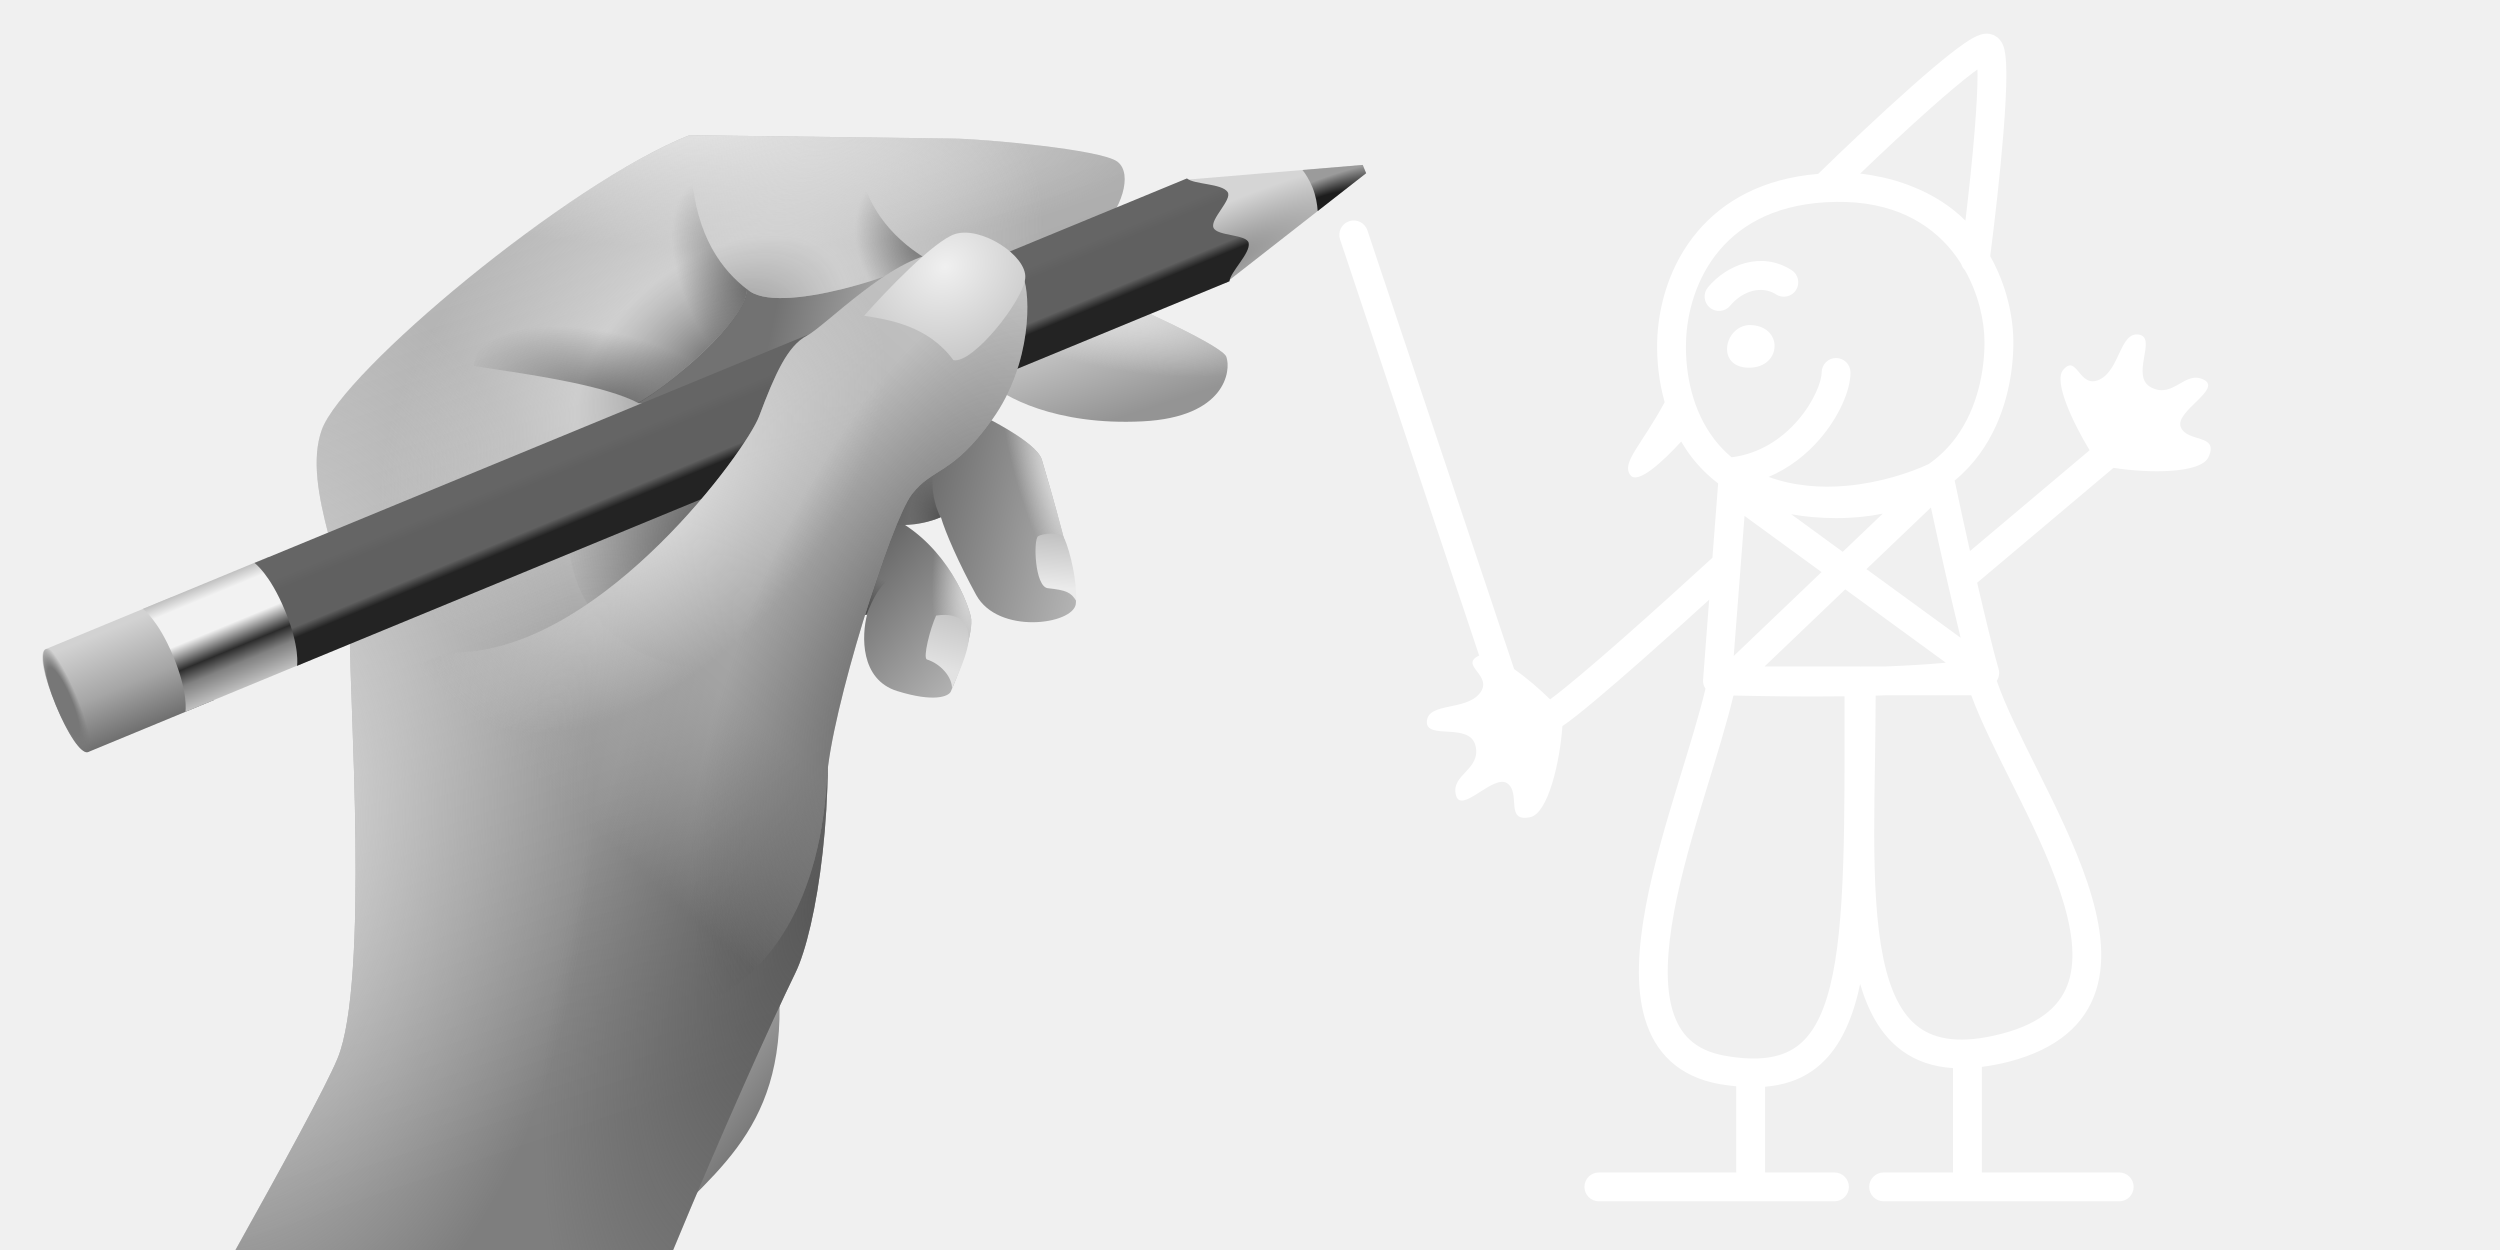
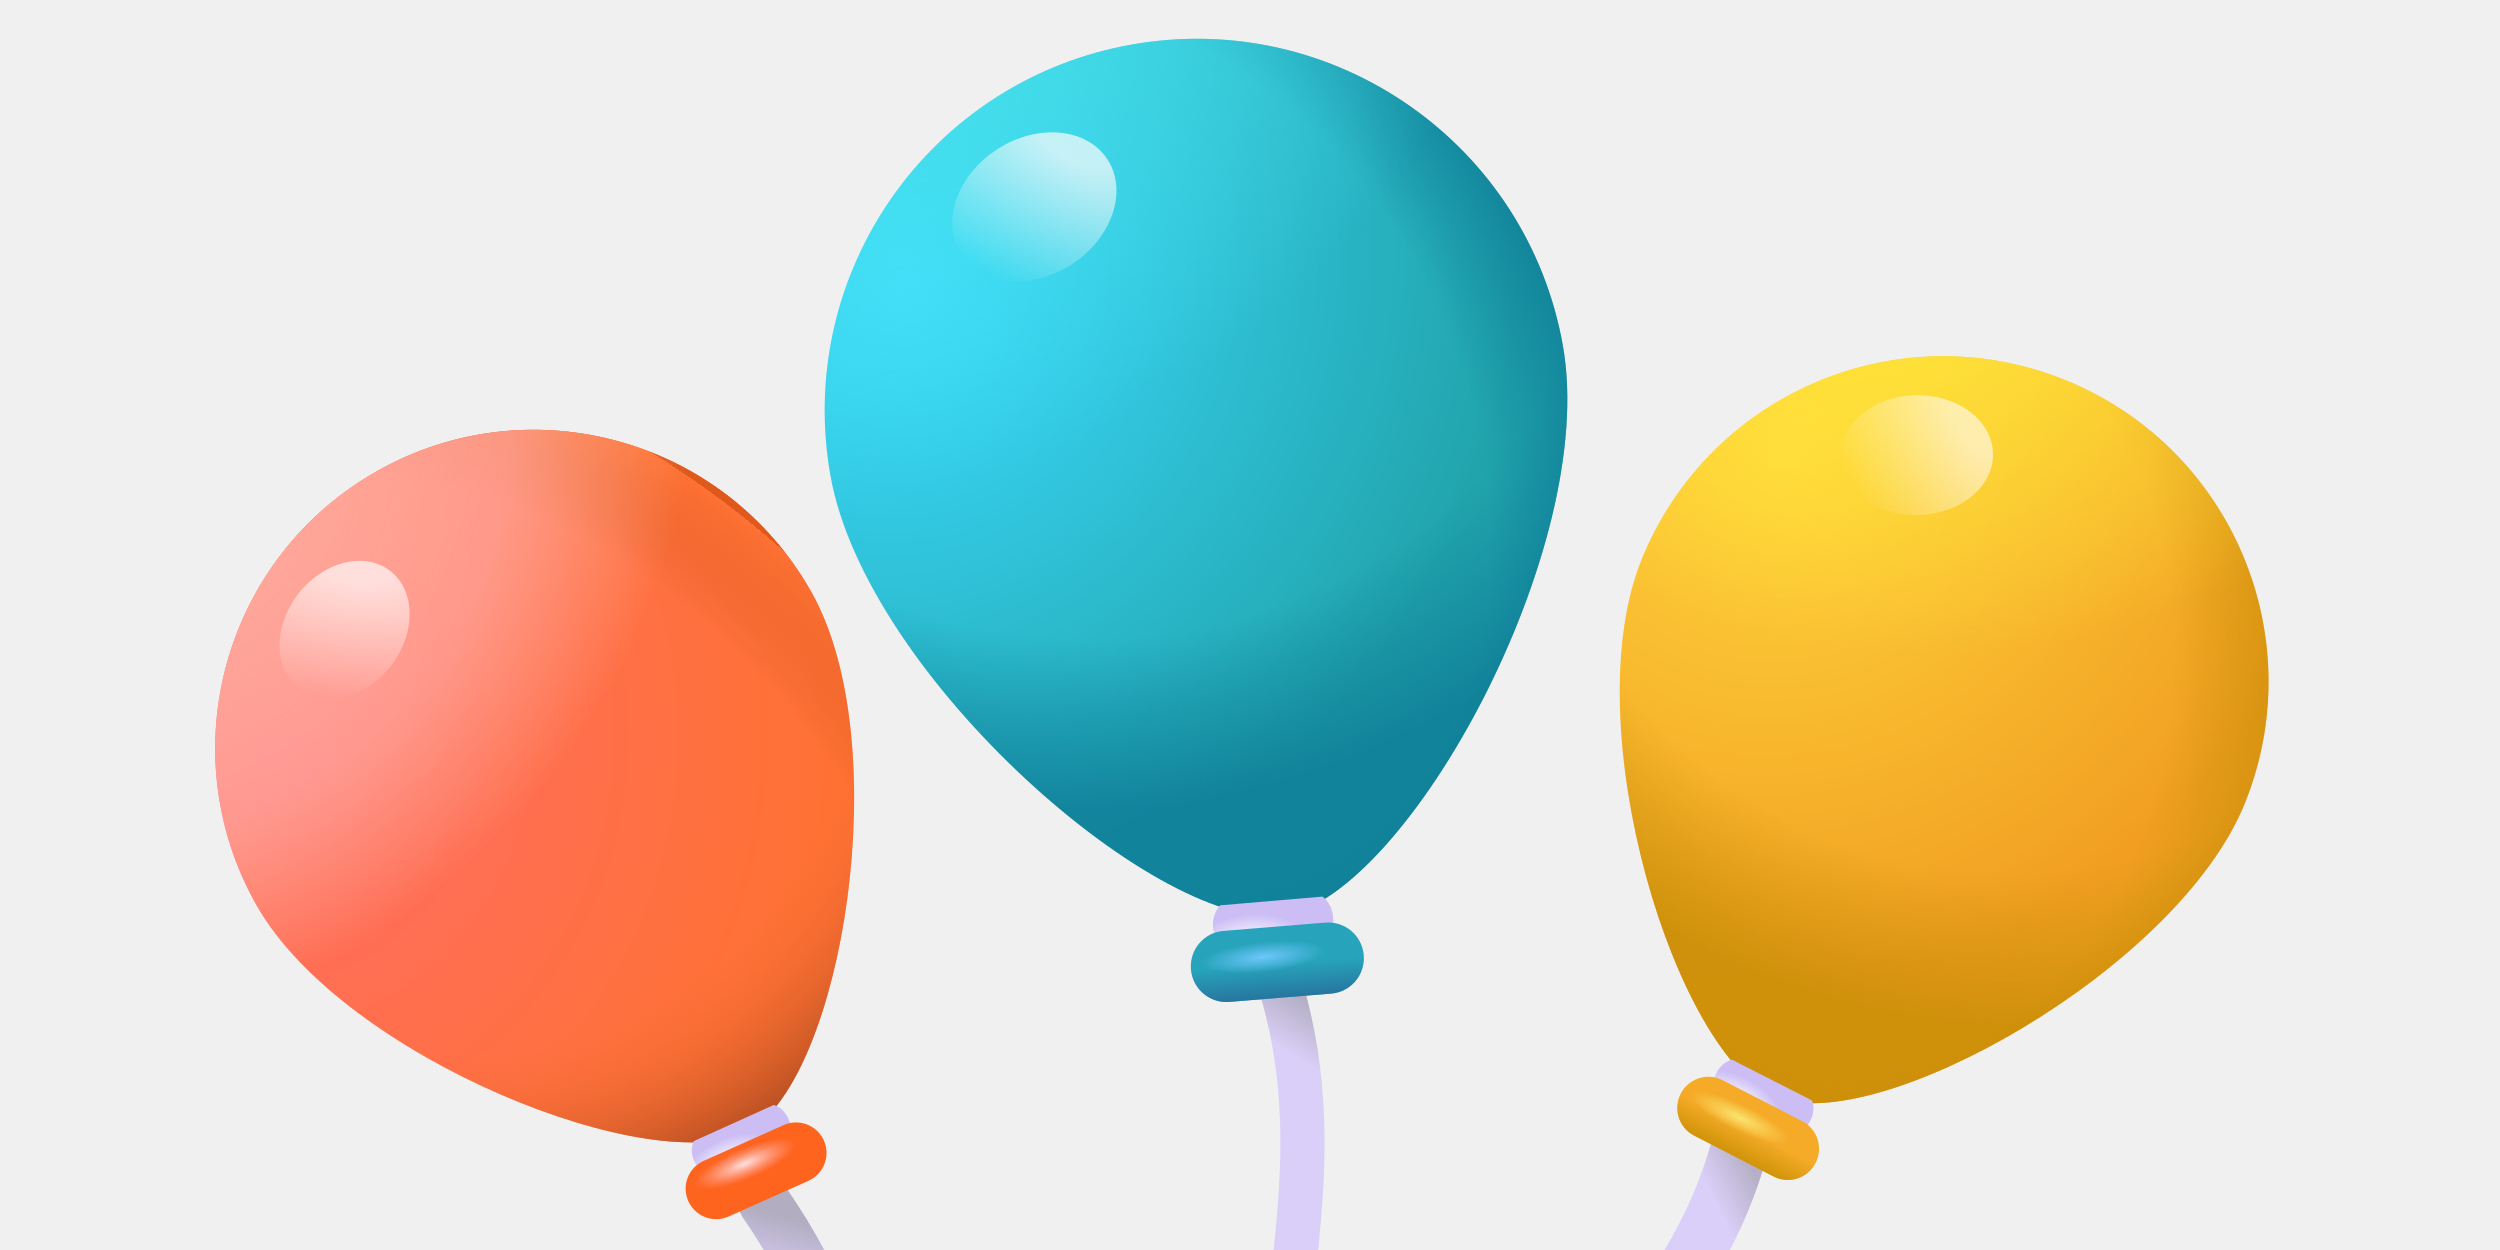
<svg xmlns="http://www.w3.org/2000/svg" viewBox="0 0 240 120" fill="none">
-   <path d="M91.75 29.767C91.75 29.767 58.325 42.799 56.255 42.899L67.272 27.341C71.401 25.46 89.378 20.947 89.378 20.947L91.75 29.767Z" fill="url(#paint0_linear_9808_1151)" />
-   <path d="M61.541 120C67.772 112.849 75.448 109.169 74.802 95.353C74.285 84.301 65.746 107.18 61.541 120Z" fill="url(#paint1_linear_9808_1151)" />
-   <path d="M30.884 41.282C32.875 35.668 54.514 17.58 66.183 12.981L91.546 13.302C94.398 13.338 105.708 14.339 107.267 15.517C108.826 16.695 107.601 20.238 105.518 22.198C102.915 24.648 94.106 26.274 89.071 24.638C87.643 26.027 74.484 30.495 71.703 27.729C71.661 30.79 64.365 36.905 61.191 38.685C84.437 42.29 80.437 85.032 76.351 93.406C74.008 98.207 69.138 109.081 64.625 119.998H22.605C27.064 112.006 31.255 104.371 32.397 101.63C35.477 94.234 33.519 66.594 33.593 61.143C33.668 55.692 28.893 46.897 30.884 41.282Z" fill="url(#paint2_linear_9808_1151)" />
-   <path d="M30.884 41.282C32.875 35.668 54.514 17.58 66.183 12.981L91.546 13.302C94.398 13.338 105.708 14.339 107.267 15.517C108.826 16.695 107.601 20.238 105.518 22.198C102.915 24.648 94.106 26.274 89.071 24.638C87.643 26.027 74.484 30.495 71.703 27.729C71.661 30.79 64.365 36.905 61.191 38.685C84.437 42.29 80.437 85.032 76.351 93.406C74.008 98.207 69.138 109.081 64.625 119.998H22.605C27.064 112.006 31.255 104.371 32.397 101.63C35.477 94.234 33.519 66.594 33.593 61.143C33.668 55.692 28.893 46.897 30.884 41.282Z" fill="url(#paint3_radial_9808_1151)" />
-   <path d="M30.884 41.282C32.875 35.668 54.514 17.58 66.183 12.981L91.546 13.302C94.398 13.338 105.708 14.339 107.267 15.517C108.826 16.695 107.601 20.238 105.518 22.198C102.915 24.648 94.106 26.274 89.071 24.638C87.643 26.027 74.484 30.495 71.703 27.729C71.661 30.79 64.365 36.905 61.191 38.685C84.437 42.29 80.437 85.032 76.351 93.406C74.008 98.207 69.138 109.081 64.625 119.998H22.605C27.064 112.006 31.255 104.371 32.397 101.63C35.477 94.234 33.519 66.594 33.593 61.143C33.668 55.692 28.893 46.897 30.884 41.282Z" fill="url(#paint4_radial_9808_1151)" />
-   <path d="M30.884 41.282C32.875 35.668 54.514 17.58 66.183 12.981L91.546 13.302C94.398 13.338 105.708 14.339 107.267 15.517C108.826 16.695 107.601 20.238 105.518 22.198C102.915 24.648 94.106 26.274 89.071 24.638C87.643 26.027 74.484 30.495 71.703 27.729C71.661 30.79 64.365 36.905 61.191 38.685C84.437 42.29 80.437 85.032 76.351 93.406C74.008 98.207 69.138 109.081 64.625 119.998H22.605C27.064 112.006 31.255 104.371 32.397 101.63C35.477 94.234 33.519 66.594 33.593 61.143C33.668 55.692 28.893 46.897 30.884 41.282Z" fill="url(#paint5_radial_9808_1151)" />
-   <path d="M30.884 41.282C32.875 35.668 54.514 17.58 66.183 12.981L91.546 13.302C94.398 13.338 105.708 14.339 107.267 15.517C108.826 16.695 107.601 20.238 105.518 22.198C102.915 24.648 94.106 26.274 89.071 24.638C87.643 26.027 74.484 30.495 71.703 27.729C71.661 30.79 64.365 36.905 61.191 38.685C84.437 42.29 80.437 85.032 76.351 93.406C74.008 98.207 69.138 109.081 64.625 119.998H22.605C27.064 112.006 31.255 104.371 32.397 101.63C35.477 94.234 33.519 66.594 33.593 61.143C33.668 55.692 28.893 46.897 30.884 41.282Z" fill="url(#paint6_radial_9808_1151)" />
-   <path d="M109.685 40.45C101.322 40.871 96.284 38.063 94.811 36.606L104.713 27.616C108.891 29.384 117.342 33.188 117.726 34.254C118.206 35.587 117.65 40.049 109.685 40.45Z" fill="url(#paint7_linear_9808_1151)" />
-   <path d="M109.685 40.45C101.322 40.871 96.284 38.063 94.811 36.606L104.713 27.616C108.891 29.384 117.342 33.188 117.726 34.254C118.206 35.587 117.65 40.049 109.685 40.45Z" fill="url(#paint8_radial_9808_1151)" />
-   <path fill-rule="evenodd" clip-rule="evenodd" d="M66.168 35.067C64.375 36.628 62.529 37.977 61.281 38.69C58.192 37.06 51.582 36.062 47.691 35.475C46.786 35.338 46.028 35.224 45.496 35.129C45.537 32.006 52.864 25.905 59.94 27.523C65.179 28.722 66.926 32.275 66.168 35.067Z" fill="url(#paint9_radial_9808_1151)" />
-   <path d="M83.24 59.006C80.981 59.242 78.778 57.842 77.958 57.113C78.279 53.69 80.076 47.323 84.695 49.241C90.467 51.639 92.714 57.306 93.188 59.137C93.567 60.601 92.066 64.594 91.268 66.408C91.041 66.847 89.696 67.449 86.128 66.341C82.561 65.232 82.716 60.989 83.24 59.006Z" fill="url(#paint10_linear_9808_1151)" />
-   <path d="M83.24 59.006C80.981 59.242 78.778 57.842 77.958 57.113C78.279 53.69 80.076 47.323 84.695 49.241C90.467 51.639 92.714 57.306 93.188 59.137C93.567 60.601 92.066 64.594 91.268 66.408C91.041 66.847 89.696 67.449 86.128 66.341C82.561 65.232 82.716 60.989 83.24 59.006Z" fill="url(#paint11_radial_9808_1151)" />
-   <path fill-rule="evenodd" clip-rule="evenodd" d="M79.003 57.873C79.022 57.793 79.045 57.711 79.07 57.627C80.197 53.911 84.921 54.097 85.648 55.558C84.608 55.847 83.724 57.586 83.195 59.013C81.615 59.163 80.066 58.52 79.003 57.873Z" fill="url(#paint12_radial_9808_1151)" />
-   <path d="M100.017 44.136C99.509 42.405 94.325 39.805 91.797 38.721C88.109 41.713 81.293 48.069 83.529 49.558C85.765 51.046 88.992 50.238 90.327 49.647C90.75 51.09 92.027 54.039 93.711 57.112C95.817 60.954 103.002 59.971 103.277 57.984C103.552 55.998 100.652 46.3 100.017 44.136Z" fill="url(#paint13_linear_9808_1151)" />
-   <path d="M100.017 44.136C99.509 42.405 94.325 39.805 91.797 38.721C88.109 41.713 81.293 48.069 83.529 49.558C85.765 51.046 88.992 50.238 90.327 49.647C90.75 51.09 92.027 54.039 93.711 57.112C95.817 60.954 103.002 59.971 103.277 57.984C103.552 55.998 100.652 46.3 100.017 44.136Z" fill="url(#paint14_radial_9808_1151)" />
-   <path fill-rule="evenodd" clip-rule="evenodd" d="M88.892 24.829C87.703 25.685 83.339 27.329 79.242 28.155C78.43 27.57 77.852 26.813 77.622 25.851C76.239 20.062 80.048 15.85 82.563 15.883C82.997 19.439 85.357 22.697 88.892 24.829Z" fill="url(#paint15_radial_9808_1151)" />
-   <path fill-rule="evenodd" clip-rule="evenodd" d="M71.914 27.938C71.915 27.936 71.915 27.933 71.915 27.931C71.875 27.901 71.835 27.871 71.795 27.841C71.834 27.874 71.873 27.907 71.914 27.938ZM71.712 27.776C71.682 29.248 69.997 31.415 67.901 33.47C65.369 32.882 62.389 29.071 61.032 26.461C58.686 21.953 66.175 13.594 66.385 16.582C66.819 22.781 69.382 25.974 71.712 27.776Z" fill="url(#paint16_radial_9808_1151)" />
-   <path d="M65.682 63.993C54.224 61.853 53.474 51.185 55.118 46.1L62.74 40.478L78.075 44.466C74.762 54.688 73.484 65.451 65.682 63.993Z" fill="url(#paint17_radial_9808_1151)" />
-   <path fill-rule="evenodd" clip-rule="evenodd" d="M90.293 49.663C89.278 47.626 89.432 45.475 89.775 44.376C87.702 44.376 83.507 46.877 83.87 49.764C86.062 50.957 89.007 50.223 90.293 49.663Z" fill="url(#paint18_radial_9808_1151)" />
-   <path d="M4.364 62.324C3.861 62.531 3.89 64.143 5.359 67.695C6.828 71.248 7.984 72.393 8.447 72.202C8.91 72.01 20.544 67.201 20.544 67.201C20.771 63.851 18.987 59.535 16.461 57.323C16.461 57.323 4.866 62.116 4.364 62.324Z" fill="url(#paint19_linear_9808_1151)" />
-   <path d="M13.715 58.456C13.715 58.456 15.176 59.476 16.644 63.028C18.113 66.581 17.799 68.334 17.799 68.334L29.896 63.333C30.122 59.983 28.338 55.667 25.812 53.455L13.715 58.456Z" fill="url(#paint20_linear_9808_1151)" />
-   <path d="M113.597 17.274L117.68 27.152L131.147 16.628L130.819 15.835L113.597 17.274Z" fill="url(#paint21_radial_9808_1151)" />
-   <path fill-rule="evenodd" clip-rule="evenodd" d="M126.498 20.261L131.147 16.628L130.819 15.834L125.036 16.318C125.326 16.677 125.68 17.226 125.993 17.983C126.322 18.781 126.457 19.616 126.498 20.261Z" fill="url(#paint22_radial_9808_1151)" />
-   <path d="M24.431 54.044C24.431 54.044 25.891 55.063 27.36 58.615C28.828 62.168 28.514 63.921 28.514 63.921L118.03 27.006C118.09 26.113 120.074 24.296 119.873 23.324C119.696 22.473 116.836 22.686 116.494 21.859C116.151 21.031 118.328 19.162 117.852 18.436C117.308 17.605 114.621 17.719 113.947 17.129L24.431 54.044Z" fill="url(#paint23_linear_9808_1151)" />
-   <path d="M7.536 66.794C6.409 64.066 5.006 62.057 4.404 62.306C3.802 62.555 4.228 64.968 5.355 67.695C6.482 70.423 7.885 72.432 8.487 72.183C9.089 71.934 8.664 69.521 7.536 66.794Z" fill="url(#paint24_radial_9808_1151)" />
-   <path d="M72.876 39.966C71.639 43.266 58.148 61.76 44.549 62.598C30.951 63.436 38.285 85.236 46.566 92.856C56.789 102.263 77.889 100.548 79.373 74.831C79.745 68.375 85.512 50.081 87.537 47.455C89.561 44.828 91.374 45.681 95.259 40.26C99.144 34.838 98.9 28.202 98.256 26.701C97.613 25.2 94.812 23.837 90.163 24.273C85.514 24.709 79.292 31.261 77.455 32.232C75.618 33.203 74.423 35.84 72.876 39.966Z" fill="url(#paint25_linear_9808_1151)" />
-   <path d="M72.876 39.966C71.639 43.266 58.148 61.76 44.549 62.598C30.951 63.436 38.285 85.236 46.566 92.856C56.789 102.263 77.889 100.548 79.373 74.831C79.745 68.375 85.512 50.081 87.537 47.455C89.561 44.828 91.374 45.681 95.259 40.26C99.144 34.838 98.9 28.202 98.256 26.701C97.613 25.2 94.812 23.837 90.163 24.273C85.514 24.709 79.292 31.261 77.455 32.232C75.618 33.203 74.423 35.84 72.876 39.966Z" fill="url(#paint26_radial_9808_1151)" />
-   <path d="M72.876 39.966C71.639 43.266 58.148 61.76 44.549 62.598C30.951 63.436 38.285 85.236 46.566 92.856C56.789 102.263 77.889 100.548 79.373 74.831C79.745 68.375 85.512 50.081 87.537 47.455C89.561 44.828 91.374 45.681 95.259 40.26C99.144 34.838 98.9 28.202 98.256 26.701C97.613 25.2 94.812 23.837 90.163 24.273C85.514 24.709 79.292 31.261 77.455 32.232C75.618 33.203 74.423 35.84 72.876 39.966Z" fill="url(#paint27_radial_9808_1151)" />
-   <path d="M91.521 34.572C89.078 31.223 85.216 30.675 82.954 30.314C85.03 27.964 89.682 23.106 91.68 22.469C94.178 21.672 98.618 24.55 98.424 26.703C98.23 28.856 93.382 34.97 91.521 34.572Z" fill="url(#paint28_radial_9808_1151)" />
-   <path d="M92.992 61.353C93.007 60.159 92.446 58.713 89.871 59.094C89.302 60.302 88.571 63.18 88.987 63.311C90.308 63.727 91.41 64.994 91.395 66.099C91.966 64.78 92.976 62.546 92.992 61.353Z" fill="url(#paint29_linear_9808_1151)" />
-   <path d="M102.077 51.506C101.793 51.108 100.143 51.178 99.662 51.475C99.182 51.771 99.329 56.328 100.594 56.468C102.366 56.663 102.806 56.848 103.322 57.694C103.359 54.876 102.361 51.905 102.077 51.506Z" fill="url(#paint30_linear_9808_1151)" />
-   <path d="M167.912 31.202C171.251 31.203 171.099 35.298 167.912 35.299C164.724 35.299 165.483 31.354 167.912 31.202Z" fill="white" />
-   <path d="M163.964 27.578C165.762 25.422 169.092 24.068 172 25.937C172.643 26.351 172.827 27.206 172.415 27.849C172.001 28.491 171.147 28.677 170.504 28.263C169.163 27.402 167.329 27.869 166.091 29.354C165.602 29.941 164.727 30.019 164.14 29.53C163.554 29.04 163.475 28.165 163.964 27.578Z" fill="white" />
-   <path fill-rule="evenodd" clip-rule="evenodd" d="M190.989 3.248L191.395 3.365L191.778 3.609C192.096 3.879 192.243 4.214 192.301 4.361C192.405 4.626 192.461 4.917 192.499 5.173C192.577 5.695 192.609 6.36 192.612 7.088C192.616 8.562 192.508 10.517 192.341 12.628C192.025 16.628 191.484 21.305 191.061 24.594C192.625 27.374 193.283 30.402 193.283 32.87C193.283 35.931 192.564 40.126 190.038 43.592C189.367 44.514 188.573 45.369 187.649 46.134C188.031 47.992 188.559 50.414 189.119 52.9L200.603 43.223C199.013 40.617 197.14 36.642 198.043 35.538C199.409 33.868 199.562 37.359 201.536 36.448C203.509 35.537 203.51 31.818 205.331 32.121C207.152 32.425 204.42 36.147 206.543 37.21C208.669 38.272 209.734 35.538 211.555 36.448C213.377 37.359 208.749 39.487 209.356 41.005C209.964 42.521 213.073 41.613 212.011 43.89C211.269 45.476 206.252 45.447 202.897 44.913L189.808 55.942C190.633 59.504 191.429 62.77 191.859 64.204C191.974 64.588 191.916 65.005 191.701 65.344L191.688 65.357C192.518 67.775 194.012 70.739 195.659 74.034C197.372 77.462 199.217 81.204 200.409 84.779C201.589 88.319 202.22 91.953 201.225 95.078C200.184 98.343 197.493 100.717 192.851 101.924C191.947 102.159 191.082 102.313 190.259 102.42V112.557H203.447C204.211 112.557 204.83 113.176 204.831 113.941C204.83 114.705 204.212 115.324 203.447 115.324H180.825C180.062 115.323 179.442 114.704 179.442 113.941C179.442 113.177 180.062 112.558 180.825 112.557H187.487V102.537C185.59 102.417 183.957 101.867 182.583 100.861C180.584 99.395 179.355 97.127 178.572 94.46C178.503 94.778 178.44 95.091 178.364 95.393C177.54 98.671 176.204 101.277 173.929 102.835C172.644 103.715 171.148 104.184 169.449 104.327V112.557H176.111C176.874 112.558 177.494 113.177 177.495 113.941C177.494 114.704 176.874 115.323 176.111 115.324H153.489C152.725 115.324 152.106 114.705 152.106 113.941C152.106 113.177 152.725 112.557 153.489 112.557H166.677V104.286C166.162 104.234 165.631 104.171 165.086 104.074C163.164 103.731 161.591 102.994 160.376 101.884C159.164 100.776 158.381 99.365 157.915 97.8C157 94.724 157.271 90.898 157.992 87.023C158.72 83.115 159.951 78.951 161.124 75.124C162.163 71.736 163.127 68.639 163.725 66.119C163.557 65.865 163.472 65.562 163.495 65.254L164.081 57.569C162.137 59.336 159.818 61.434 157.6 63.388C154.434 66.177 151.377 68.782 150.005 69.698L149.992 69.702C149.759 73.094 148.629 78.09 146.895 78.451C144.437 78.961 146.038 76.141 144.7 75.201C143.362 74.262 140.23 78.28 139.76 76.301C139.292 74.319 142.195 73.908 141.649 71.595C141.1 69.286 136.857 71.089 136.979 69.247C137.103 67.405 140.724 68.259 142.063 66.547C143.401 64.836 140.039 63.888 141.978 62.942L142 62.932L128.646 22.985C128.404 22.261 128.796 21.479 129.52 21.236C130.245 20.995 131.026 21.386 131.269 22.111L145.354 64.226C146.546 65.065 147.81 66.154 148.811 67.138C150.151 66.162 152.826 63.903 155.77 61.31C158.886 58.565 162.216 55.541 164.392 53.544L164.942 46.409C163.947 45.648 163.09 44.787 162.368 43.844C162.008 43.374 161.687 42.886 161.395 42.389C159.692 44.254 157.239 46.537 156.527 45.625C155.598 44.43 157.572 42.768 159.808 38.612C159.244 36.616 159.045 34.614 159.087 32.838C159.169 29.405 160.267 25.396 162.981 22.201C165.473 19.269 169.24 17.131 174.542 16.693C176.906 14.385 180.432 11.036 183.53 8.292C185.109 6.892 186.601 5.629 187.78 4.74C188.364 4.3 188.914 3.92 189.376 3.663C189.602 3.537 189.861 3.411 190.124 3.329C190.268 3.285 190.599 3.189 190.989 3.248ZM166.402 66.804C165.769 69.454 164.778 72.648 163.77 75.936C162.595 79.769 161.41 83.797 160.714 87.533C160.013 91.303 159.849 94.589 160.57 97.011C160.923 98.194 161.476 99.133 162.247 99.838C163.015 100.539 164.081 101.081 165.573 101.347C168.804 101.923 170.913 101.544 172.365 100.55C173.833 99.544 174.926 97.708 175.678 94.717C176.429 91.732 176.786 87.798 176.949 82.863C177.1 78.303 177.079 72.97 177.075 66.845C173.004 66.898 169.185 66.829 166.447 66.773C166.433 66.784 166.418 66.794 166.402 66.804ZM181.073 66.746C180.737 66.758 180.4 66.772 180.064 66.782C180.052 68.852 180.034 70.906 180.001 72.907C179.96 75.368 179.92 77.755 179.924 80.033C179.932 84.608 180.118 88.663 180.785 91.918C181.457 95.197 182.569 97.415 184.219 98.625C185.819 99.798 188.255 100.256 192.152 99.243C196.148 98.203 197.912 96.356 198.588 94.235C199.308 91.973 198.917 89.045 197.786 85.653C196.666 82.296 194.911 78.727 193.184 75.273C191.681 72.266 190.174 69.293 189.24 66.746H181.073ZM169.4 63.978H178.468C178.506 63.978 178.543 63.984 178.581 63.987C178.62 63.984 178.658 63.978 178.698 63.978H181.033C182.997 63.906 184.95 63.788 186.802 63.622L177.143 56.577L169.4 63.978ZM166.438 62.973L174.867 54.919L167.475 49.528L166.438 62.973ZM179.176 54.635L188.222 61.229C187.333 57.604 186.184 52.545 185.369 48.721L179.176 54.635ZM180.74 49.312C179.382 49.585 177.892 49.74 176.26 49.74C174.702 49.74 173.271 49.603 171.955 49.366L176.9 52.976L180.74 49.312ZM176.278 19.38C170.795 19.451 167.28 21.424 165.095 23.995C162.876 26.607 161.925 29.962 161.855 32.906C161.784 35.894 162.468 39.419 164.568 42.163C165.038 42.778 165.591 43.361 166.231 43.899C168.925 43.568 171.07 42.108 172.577 40.37C173.354 39.473 173.942 38.524 174.331 37.674C174.73 36.8 174.88 36.123 174.88 35.754C174.881 34.99 175.5 34.37 176.264 34.37C177.027 34.372 177.647 34.991 177.648 35.754C177.648 36.675 177.336 37.764 176.85 38.828C176.352 39.917 175.621 41.087 174.673 42.181C173.442 43.602 171.801 44.927 169.792 45.783C172.198 46.667 174.797 46.86 177.283 46.635C180.487 46.344 183.374 45.383 185.152 44.552C186.236 43.794 187.106 42.91 187.798 41.961C189.864 39.126 190.511 35.577 190.511 32.87C190.511 30.819 189.945 28.267 188.632 25.937C188.497 25.8 188.385 25.636 188.316 25.446C188.299 25.399 188.274 25.353 188.253 25.302C187.989 24.887 187.705 24.476 187.388 24.085C185.21 21.401 181.705 19.309 176.278 19.38ZM189.448 6.949C188.357 7.771 186.929 8.979 185.364 10.365C183.128 12.346 180.664 14.664 178.581 16.657C179.256 16.741 179.9 16.854 180.514 16.986C181.492 17.183 182.405 17.454 183.259 17.784C185.632 18.673 187.415 19.91 188.681 21.182C189.008 18.409 189.355 15.235 189.578 12.411C189.744 10.322 189.849 8.455 189.844 7.097C189.844 6.946 189.834 6.802 189.831 6.669C189.711 6.755 189.582 6.847 189.448 6.949Z" fill="white" />
+   <path d="M157.561 53.791C151.131 69.796 160.898 101.468 170.512 105.33C180.127 109.193 209.091 93.081 215.521 77.076C221.951 61.071 214.189 42.883 198.184 36.453C182.178 30.023 163.991 37.786 157.561 53.791Z" fill="url(#paint0_radial_9808_1415)" />
+   <path d="M157.561 53.791C151.131 69.796 160.898 101.468 170.512 105.33C180.127 109.193 209.091 93.081 215.521 77.076C221.951 61.071 214.189 42.883 198.184 36.453C182.178 30.023 163.991 37.786 157.561 53.791Z" fill="url(#paint1_radial_9808_1415)" />
+   <path d="M157.561 53.791C151.131 69.796 160.898 101.468 170.512 105.33C180.127 109.193 209.091 93.081 215.521 77.076C221.951 61.071 214.189 42.883 198.184 36.453C182.178 30.023 163.991 37.786 157.561 53.791Z" fill="url(#paint2_radial_9808_1415)" />
+   <path d="M157.561 53.791C151.131 69.796 160.898 101.468 170.512 105.33C180.127 109.193 209.091 93.081 215.521 77.076C221.951 61.071 214.189 42.883 198.184 36.453C182.178 30.023 163.991 37.786 157.561 53.791Z" fill="url(#paint3_radial_9808_1415)" />
+   <path d="M164.44 104.529L172.775 108.75C174.241 107.651 174.22 106.275 173.951 105.648L166.266 101.728C164.716 102.211 164.434 103.742 164.44 104.529Z" fill="url(#paint4_radial_9808_1415)" />
+   <path d="M167.986 106.163C169.464 106.519 170.374 108.003 170.019 109.48C169.064 113.443 167.668 116.915 166.075 120H159.788C161.796 116.642 163.547 112.828 164.664 108.191C165.021 106.714 166.509 105.807 167.986 106.163Z" fill="#DACFF8" />
+   <path d="M167.986 106.163C169.464 106.519 170.374 108.003 170.019 109.48C169.064 113.443 167.668 116.915 166.075 120H159.788C161.796 116.642 163.547 112.828 164.664 108.191C165.021 106.714 166.509 105.807 167.986 106.163Z" fill="url(#paint5_linear_9808_1415)" />
+   <path d="M167.986 106.163C169.464 106.519 170.374 108.003 170.019 109.48C169.064 113.443 167.668 116.915 166.075 120H159.788C161.796 116.642 163.547 112.828 164.664 108.191C165.021 106.714 166.509 105.807 167.986 106.163Z" fill="url(#paint6_linear_9808_1415)" />
+   <path fill-rule="evenodd" clip-rule="evenodd" d="M174.296 111.654C175.052 110.186 174.475 108.382 173.006 107.626L165.378 103.7C163.909 102.944 162.105 103.521 161.349 104.99C160.593 106.459 161.171 108.262 162.64 109.018L170.268 112.945C171.737 113.701 173.54 113.123 174.296 111.654Z" fill="#F5AB28" />
+   <path fill-rule="evenodd" clip-rule="evenodd" d="M174.296 111.654C175.052 110.186 174.475 108.382 173.006 107.626L165.378 103.7C163.909 102.944 162.105 103.521 161.349 104.99C160.593 106.459 161.171 108.262 162.64 109.018L170.268 112.945C171.737 113.701 173.54 113.123 174.296 111.654Z" fill="url(#paint7_linear_9808_1415)" />
+   <path fill-rule="evenodd" clip-rule="evenodd" d="M174.296 111.654C175.052 110.186 174.475 108.382 173.006 107.626L165.378 103.7C163.909 102.944 162.105 103.521 161.349 104.99C160.593 106.459 161.171 108.262 162.64 109.018L170.268 112.945C171.737 113.701 173.54 113.123 174.296 111.654Z" fill="url(#paint8_radial_9808_1415)" />
+   <path d="M183.912 37.937C179.873 38.01 176.645 40.644 176.702 43.822C176.758 46.999 180.079 49.516 184.119 49.444C188.158 49.372 191.386 46.737 191.33 43.56C191.273 40.382 187.952 37.865 183.912 37.937Z" fill="url(#paint9_radial_9808_1415)" />
+   <path d="M71.974 113.42C73.117 112.627 74.691 112.909 75.485 114.051C76.865 116.039 78.068 118.028 79.127 120H73.317C72.703 118.982 72.055 117.952 71.343 116.926C70.55 115.784 70.832 114.214 71.974 113.42Z" fill="#DACFF8" />
+   <path d="M71.974 113.42C73.117 112.627 74.691 112.909 75.485 114.051C76.865 116.039 78.068 118.028 79.127 120H73.317C72.703 118.982 72.055 117.952 71.343 116.926C70.55 115.784 70.832 114.214 71.974 113.42Z" fill="url(#paint10_linear_9808_1415)" />
+   <path d="M71.974 113.42C73.117 112.627 74.691 112.909 75.485 114.051C76.865 116.039 78.068 118.028 79.127 120H73.317C72.703 118.982 72.055 117.952 71.343 116.926C70.55 115.784 70.832 114.214 71.974 113.42Z" fill="url(#paint11_linear_9808_1415)" />
+   <path d="M24.611 86.879C32.914 101.587 63.104 113.498 71.939 108.511C80.775 103.524 86.179 71.522 77.876 56.814C69.574 42.105 50.92 36.912 36.211 45.214C21.503 53.516 16.309 72.17 24.611 86.879Z" fill="url(#paint12_radial_9808_1415)" />
+   <path d="M24.611 86.879C32.914 101.587 63.104 113.498 71.939 108.511C80.775 103.524 86.179 71.522 77.876 56.814C69.574 42.105 50.92 36.912 36.211 45.214C21.503 53.516 16.309 72.17 24.611 86.879Z" fill="url(#paint13_radial_9808_1415)" />
+   <path d="M24.611 86.879C32.914 101.587 63.104 113.498 71.939 108.511C80.775 103.524 86.179 71.522 77.876 56.814C69.574 42.105 50.92 36.912 36.211 45.214C21.503 53.516 16.309 72.17 24.611 86.879Z" fill="url(#paint14_radial_9808_1415)" />
+   <path d="M24.611 86.879C32.914 101.587 63.104 113.498 71.939 108.511C80.775 103.524 86.179 71.522 77.876 56.814C69.574 42.105 50.92 36.912 36.211 45.214C21.503 53.516 16.309 72.17 24.611 86.879Z" fill="url(#paint15_radial_9808_1415)" />
+   <path d="M67.612 112.663L75.939 108.873C75.996 107.08 74.931 106.254 74.286 106.076L66.588 109.554C66.008 111.033 67.006 112.186 67.612 112.663Z" fill="url(#paint16_radial_9808_1415)" />
+   <path fill-rule="evenodd" clip-rule="evenodd" d="M79.092 109.487C78.432 108.011 76.7 107.349 75.223 108.009L67.553 111.439C66.077 112.099 65.415 113.832 66.076 115.308C66.736 116.785 68.468 117.447 69.945 116.786L77.614 113.357C79.091 112.696 79.752 110.964 79.092 109.487Z" fill="#FF641F" />
+   <path fill-rule="evenodd" clip-rule="evenodd" d="M79.092 109.487C78.432 108.011 76.7 107.349 75.223 108.009L67.553 111.439C66.077 112.099 65.415 113.832 66.076 115.308C66.736 116.785 68.468 117.447 69.945 116.786L77.614 113.357C79.091 112.696 79.752 110.964 79.092 109.487Z" fill="url(#paint17_radial_9808_1415)" />
+   <path d="M28.616 57.033C26.2 60.166 26.239 64.246 28.703 66.147C31.167 68.047 35.123 67.049 37.54 63.916C39.956 60.783 39.917 56.703 37.453 54.803C34.989 52.902 31.032 53.901 28.616 57.033Z" fill="url(#paint18_radial_9808_1415)" />
+   <path d="M79.719 45.642C83.147 65.062 111.761 89.904 123.427 87.844C135.093 85.785 153.473 52.648 150.045 33.229C146.617 13.809 128.095 0.845 108.675 4.273C89.255 7.701 76.291 26.222 79.719 45.642Z" fill="url(#paint19_radial_9808_1415)" />
+   <path d="M79.719 45.642C83.147 65.062 111.761 89.904 123.427 87.844C135.093 85.785 153.473 52.648 150.045 33.229C146.617 13.809 128.095 0.845 108.675 4.273C89.255 7.701 76.291 26.222 79.719 45.642Z" fill="url(#paint20_radial_9808_1415)" />
+   <path d="M79.719 45.642C83.147 65.062 111.761 89.904 123.427 87.844C135.093 85.785 153.473 52.648 150.045 33.229C146.617 13.809 128.095 0.845 108.675 4.273C89.255 7.701 76.291 26.222 79.719 45.642Z" fill="url(#paint21_radial_9808_1415)" />
+   <path d="M79.719 45.642C83.147 65.062 111.761 89.904 123.427 87.844C135.093 85.785 153.473 52.648 150.045 33.229C146.617 13.809 128.095 0.845 108.675 4.273C89.255 7.701 76.291 26.222 79.719 45.642Z" fill="url(#paint22_radial_9808_1415)" />
+   <path d="M117.051 90.734L127.692 89.796C128.451 87.844 127.599 86.521 126.959 86.074L117.131 86.913C115.919 88.317 116.57 89.974 117.051 90.734Z" fill="url(#paint23_radial_9808_1415)" />
+   <path d="M121.801 91.149C122.913 90.781 124.113 91.381 124.483 92.492C127.992 103.069 127.305 112.357 126.547 119.999H122.275C123.034 112.317 123.761 103.801 120.454 93.831C120.085 92.719 120.69 91.519 121.801 91.149Z" fill="#DACFF8" />
+   <path d="M121.801 91.149C122.913 90.781 124.113 91.381 124.483 92.492C127.992 103.069 127.305 112.357 126.547 119.999H122.275C123.034 112.317 123.761 103.801 120.454 93.831C120.085 92.719 120.69 91.519 121.801 91.149Z" fill="url(#paint24_linear_9808_1415)" />
+   <path d="M121.801 91.149C122.913 90.781 124.113 91.381 124.483 92.492C127.992 103.069 127.305 112.357 126.547 119.999H122.275C123.034 112.317 123.761 103.801 120.454 93.831C120.085 92.719 120.69 91.519 121.801 91.149Z" fill="url(#paint25_linear_9808_1415)" />
+   <path fill-rule="evenodd" clip-rule="evenodd" d="M130.921 91.699C130.768 89.817 129.117 88.415 127.235 88.569L117.458 89.366C115.576 89.519 114.175 91.169 114.328 93.052C114.481 94.934 116.132 96.335 118.014 96.182L127.791 95.385C129.673 95.231 131.075 93.581 130.921 91.699Z" fill="#27A4BC" />
+   <path fill-rule="evenodd" clip-rule="evenodd" d="M130.921 91.699C130.768 89.817 129.117 88.415 127.235 88.569L117.458 89.366C115.576 89.519 114.175 91.169 114.328 93.052C114.481 94.934 116.132 96.335 118.014 96.182L127.791 95.385C129.673 95.231 131.075 93.581 130.921 91.699Z" fill="url(#paint26_linear_9808_1415)" />
+   <path fill-rule="evenodd" clip-rule="evenodd" d="M130.921 91.699C130.768 89.817 129.117 88.415 127.235 88.569L117.458 89.366C115.576 89.519 114.175 91.169 114.328 93.052C114.481 94.934 116.132 96.335 118.014 96.182L127.791 95.385C129.673 95.231 131.075 93.581 130.921 91.699Z" fill="url(#paint27_radial_9808_1415)" />
+   <path d="M95.725 14.336C91.848 16.846 90.306 21.354 92.281 24.404C94.256 27.453 99 27.891 102.877 25.38C106.754 22.87 108.296 18.362 106.321 15.312C104.346 12.262 99.602 11.825 95.725 14.336Z" fill="url(#paint28_radial_9808_1415)" />
  <defs>
-     <linearGradient id="paint0_linear_9808_1151" x1="89.937" y1="28.914" x2="75.269" y2="25.787" gradientUnits="userSpaceOnUse">
-       <stop stop-color="#C1C1C1" />
-       <stop offset="1" stop-color="#727272" />
+     <radialGradient id="paint0_radial_9808_1415" cx="0" cy="0" r="1" gradientUnits="userSpaceOnUse" gradientTransform="translate(171.488 43.5563) rotate(61.04) scale(50.4158 54.441)">
+       <stop stop-color="#FFD43C" />
+       <stop offset="1" stop-color="#F19E21" />
+     </radialGradient>
+     <radialGradient id="paint1_radial_9808_1415" cx="0" cy="0" r="1" gradientUnits="userSpaceOnUse" gradientTransform="translate(193.072 37.522) rotate(102.711) scale(64.5448 64.5453)">
+       <stop offset="0.719" stop-color="#BF8A00" stop-opacity="0" />
+       <stop offset="0.946" stop-color="#BF8A00" stop-opacity="0.69" />
+     </radialGradient>
+     <radialGradient id="paint2_radial_9808_1415" cx="0" cy="0" r="1" gradientUnits="userSpaceOnUse" gradientTransform="translate(179.173 65.1057) rotate(6.55922) scale(39.6005 52.2225)">
+       <stop offset="0.741" stop-color="#BF8A00" stop-opacity="0" />
+       <stop offset="1" stop-color="#BF8A00" stop-opacity="0.55" />
+     </radialGradient>
+     <radialGradient id="paint3_radial_9808_1415" cx="0" cy="0" r="1" gradientUnits="userSpaceOnUse" gradientTransform="translate(182.331 22.8603) rotate(94.6772) scale(39.7121 55.6547)">
+       <stop stop-color="#FFEB39" />
+       <stop offset="1" stop-color="#FFEB39" stop-opacity="0" />
+     </radialGradient>
+     <radialGradient id="paint4_radial_9808_1415" cx="0" cy="0" r="1" gradientUnits="userSpaceOnUse" gradientTransform="translate(166.812 105.618) rotate(27.0871) scale(4.57814 2.2374)">
+       <stop stop-color="white" />
+       <stop offset="1" stop-color="#CCBEF5" />
+     </radialGradient>
+     <linearGradient id="paint5_linear_9808_1415" x1="159.046" y1="144.728" x2="155.224" y2="139.854" gradientUnits="userSpaceOnUse">
+       <stop stop-color="#8C8C8C" stop-opacity="0.6" />
+       <stop offset="1" stop-color="#8C8C8C" stop-opacity="0" />
    </linearGradient>
-     <linearGradient id="paint1_linear_9808_1151" x1="62.165" y1="97.603" x2="76.687" y2="109.034" gradientUnits="userSpaceOnUse">
-       <stop stop-color="#C9C9C9" />
-       <stop offset="1" stop-color="#646464" />
+     <linearGradient id="paint6_linear_9808_1415" x1="167.876" y1="111.337" x2="163.669" y2="113.416" gradientUnits="userSpaceOnUse">
+       <stop stop-color="#8C8C8C" stop-opacity="0.47" />
+       <stop offset="1" stop-color="#8C8C8C" stop-opacity="0" />
    </linearGradient>
-     <linearGradient id="paint2_linear_9808_1151" x1="22.654" y1="-29.061" x2="67.997" y2="104.611" gradientUnits="userSpaceOnUse">
-       <stop stop-color="#E1E1E1" />
-       <stop offset="1" stop-color="#7E7E7E" />
+     <linearGradient id="paint7_linear_9808_1415" x1="167.525" y1="112.447" x2="169.242" y2="109.149" gradientUnits="userSpaceOnUse">
+       <stop stop-color="#C68D00" />
+       <stop offset="1" stop-color="#C68D00" stop-opacity="0" />
    </linearGradient>
-     <radialGradient id="paint3_radial_9808_1151" cx="0" cy="0" r="1" gradientUnits="userSpaceOnUse" gradientTransform="translate(65.7379 12.1793) rotate(1.76051) scale(44.1385 11.6377)">
-       <stop stop-color="#E3E3E3" />
-       <stop offset="1" stop-color="#E3E3E3" stop-opacity="0" />
+     <radialGradient id="paint8_radial_9808_1415" cx="0" cy="0" r="1" gradientUnits="userSpaceOnUse" gradientTransform="translate(167.034 107.317) rotate(115.732) scale(1.80057 7.39454)">
+       <stop stop-color="#FBE46E" />
+       <stop offset="0.702" stop-color="#FBE46E" stop-opacity="0" />
    </radialGradient>
-     <radialGradient id="paint4_radial_9808_1151" cx="0" cy="0" r="1" gradientUnits="userSpaceOnUse" gradientTransform="translate(21.9086 79.8818) rotate(-85.9838) scale(55.7656 35.1008)">
-       <stop stop-color="#E3E3E3" />
-       <stop offset="1" stop-color="#E3E3E3" stop-opacity="0" />
+     <radialGradient id="paint9_radial_9808_1415" cx="0" cy="0" r="1" gradientUnits="userSpaceOnUse" gradientTransform="translate(189.675 40.7613) rotate(151.432) scale(13.1369 28.7958)">
+       <stop offset="0.121" stop-color="#FFFBFC" stop-opacity="0.6" />
+       <stop offset="1" stop-color="#FFFBFC" stop-opacity="0" />
    </radialGradient>
-     <radialGradient id="paint5_radial_9808_1151" cx="0" cy="0" r="1" gradientUnits="userSpaceOnUse" gradientTransform="translate(68.3272 34.37) rotate(-38.4925) scale(36.6617 22.1781)">
-       <stop stop-color="#717171" />
-       <stop offset="0.411" stop-color="#E3E3E3" stop-opacity="0.6" />
-       <stop offset="1" stop-color="#E3E3E3" stop-opacity="0" />
+     <linearGradient id="paint10_linear_9808_1415" x1="102.31" y1="156.307" x2="93.918" y2="155.783" gradientUnits="userSpaceOnUse">
+       <stop stop-color="#8C8C8C" stop-opacity="0.5" />
+       <stop offset="1" stop-color="#8C8C8C" stop-opacity="0" />
+     </linearGradient>
+     <linearGradient id="paint11_linear_9808_1415" x1="76.428" y1="117.205" x2="74.737" y2="123.346" gradientUnits="userSpaceOnUse">
+       <stop stop-color="#8C8C8C" stop-opacity="0.5" />
+       <stop offset="1" stop-color="#8C8C8C" stop-opacity="0" />
+     </linearGradient>
+     <radialGradient id="paint12_radial_9808_1415" cx="0" cy="0" r="1" gradientUnits="userSpaceOnUse" gradientTransform="translate(26.807 72.6279) rotate(14.6131) scale(53.2701 58.7099)">
+       <stop stop-color="#FF605C" />
+       <stop offset="1" stop-color="#FF641F" />
    </radialGradient>
-     <radialGradient id="paint6_radial_9808_1151" cx="0" cy="0" r="1" gradientUnits="userSpaceOnUse" gradientTransform="translate(79.0206 85.927) rotate(107.837) scale(52.3891 22.9706)">
-       <stop stop-color="#575757" />
-       <stop offset="1" stop-color="#565656" stop-opacity="0" />
+     <radialGradient id="paint13_radial_9808_1415" cx="0" cy="0" r="1" gradientUnits="userSpaceOnUse" gradientTransform="translate(34.1624 50.2427) rotate(52.8163) scale(74.8288 63.4394)">
+       <stop offset="0.719" stop-color="#FF641F" stop-opacity="0" />
+       <stop offset="0.946" stop-color="#9D3608" />
    </radialGradient>
-     <linearGradient id="paint7_linear_9808_1151" x1="95.484" y1="29.961" x2="99.566" y2="42.655" gradientUnits="userSpaceOnUse">
-       <stop stop-color="#E0E0E0" />
-       <stop offset="1" stop-color="#949494" />
+     <radialGradient id="paint14_radial_9808_1415" cx="0" cy="0" r="1" gradientUnits="userSpaceOnUse" gradientTransform="translate(49.5375 82.6888) rotate(-47.484) scale(39.3317 59.9126)">
+       <stop offset="0.741" stop-color="#CD460A" stop-opacity="0" />
+       <stop offset="1" stop-color="#FF641F" />
+       <stop offset="1" stop-color="#DA4806" />
+     </radialGradient>
+     <radialGradient id="paint15_radial_9808_1415" cx="0" cy="0" r="1" gradientUnits="userSpaceOnUse" gradientTransform="translate(15.5109 47.9414) rotate(45.948) scale(45.6171 55.2076)">
+       <stop stop-color="#FFAFA2" />
+       <stop offset="0.656" stop-color="#FFB2AB" stop-opacity="0.69" />
+       <stop offset="1" stop-color="#FFC4A9" stop-opacity="0.14" />
+     </radialGradient>
+     <radialGradient id="paint16_radial_9808_1415" cx="0" cy="0" r="1" gradientUnits="userSpaceOnUse" gradientTransform="translate(69.8957 111.516) rotate(-24.2424) scale(4.48299 2.19089)">
+       <stop stop-color="white" />
+       <stop offset="1" stop-color="#CCBEF5" />
+     </radialGradient>
+     <radialGradient id="paint17_radial_9808_1415" cx="0" cy="0" r="1" gradientUnits="userSpaceOnUse" gradientTransform="translate(71.4907 111.727) rotate(67.5936) scale(2.14621 7.44198)">
+       <stop stop-color="#FFE3E2" />
+       <stop offset="0.702" stop-color="#FFB0B4" stop-opacity="0" />
+     </radialGradient>
+     <radialGradient id="paint18_radial_9808_1415" cx="0" cy="0" r="1" gradientUnits="userSpaceOnUse" gradientTransform="translate(34.3009 54.3557) rotate(100.102) scale(12.8637 28.1974)">
+       <stop offset="0.121" stop-color="#FFFBFC" stop-opacity="0.69" />
+       <stop offset="1" stop-color="#FFFBFC" stop-opacity="0" />
+     </radialGradient>
+     <radialGradient id="paint19_radial_9808_1415" cx="0" cy="0" r="1" gradientUnits="userSpaceOnUse" gradientTransform="translate(87.0529 27.2958) rotate(29.142) scale(57.6404 62.2418)">
+       <stop stop-color="#3CDCFF" />
+       <stop offset="1" stop-color="#21A4AC" />
+     </radialGradient>
+     <radialGradient id="paint20_radial_9808_1415" cx="0" cy="0" r="1" gradientUnits="userSpaceOnUse" gradientTransform="translate(104.358 8.39926) rotate(70.8131) scale(73.7937 73.7942)">
+       <stop offset="0.719" stop-color="#0A7492" stop-opacity="0" />
+       <stop offset="0.946" stop-color="#0A7492" stop-opacity="0.7" />
+     </radialGradient>
+     <radialGradient id="paint21_radial_9808_1415" cx="0" cy="0" r="1" gradientUnits="userSpaceOnUse" gradientTransform="translate(107.531 43.5697) rotate(-25.3385) scale(45.2749 59.7058)">
+       <stop offset="0.741" stop-color="#0A7492" stop-opacity="0" />
+       <stop offset="1" stop-color="#0A7492" stop-opacity="0.7" />
+     </radialGradient>
+     <radialGradient id="paint22_radial_9808_1415" cx="0" cy="0" r="1" gradientUnits="userSpaceOnUse" gradientTransform="translate(85.0745 0.656627) rotate(62.7789) scale(45.4027 63.6296)">
+       <stop stop-color="#49E4EE" />
+       <stop offset="1" stop-color="#49E4EE" stop-opacity="0" />
+     </radialGradient>
+     <radialGradient id="paint23_radial_9808_1415" cx="0" cy="0" r="1" gradientUnits="userSpaceOnUse" gradientTransform="translate(120.011 90.359) rotate(-4.81063) scale(5.23417 2.558)">
+       <stop stop-color="white" />
+       <stop offset="1" stop-color="#CCBEF5" />
+     </radialGradient>
+     <linearGradient id="paint24_linear_9808_1415" x1="136.105" y1="133.018" x2="129.448" y2="130.596" gradientUnits="userSpaceOnUse">
+       <stop stop-color="#8C8C8C" stop-opacity="0.5" />
+       <stop offset="1" stop-color="#8C8C8C" stop-opacity="0" />
    </linearGradient>
-     <radialGradient id="paint8_radial_9808_1151" cx="0" cy="0" r="1" gradientUnits="userSpaceOnUse" gradientTransform="translate(104.702 28.4448) rotate(13.4921) scale(19.5502 6.44751)">
-       <stop stop-color="#E3E3E3" />
-       <stop offset="1" stop-color="#E3E3E3" stop-opacity="0" />
+     <linearGradient id="paint25_linear_9808_1415" x1="124.497" y1="95.263" x2="121.669" y2="99.823" gradientUnits="userSpaceOnUse">
+       <stop stop-color="#8C8C8C" stop-opacity="0.5" />
+       <stop offset="1" stop-color="#8C8C8C" stop-opacity="0" />
+     </linearGradient>
+     <linearGradient id="paint26_linear_9808_1415" x1="124.827" y1="96.559" x2="124.501" y2="92.32" gradientUnits="userSpaceOnUse">
+       <stop stop-color="#266998" />
+       <stop offset="1" stop-color="#266998" stop-opacity="0" />
+     </linearGradient>
+     <radialGradient id="paint27_radial_9808_1415" cx="0" cy="0" r="1" gradientUnits="userSpaceOnUse" gradientTransform="translate(121.251 91.8757) rotate(83.8342) scale(2.05858 8.45415)">
+       <stop stop-color="#6EC6FB" />
+       <stop offset="0.702" stop-color="#6EC6FB" stop-opacity="0" />
    </radialGradient>
-     <radialGradient id="paint9_radial_9808_1151" cx="0" cy="0" r="1" gradientUnits="userSpaceOnUse" gradientTransform="translate(58.8737 39.2017) rotate(-164.504) scale(14.66 7.05645)">
-       <stop stop-color="#474747" stop-opacity="0.72" />
-       <stop offset="1" stop-color="#474747" stop-opacity="0" />
+     <radialGradient id="paint28_radial_9808_1415" cx="0" cy="0" r="1" gradientUnits="userSpaceOnUse" gradientTransform="translate(103.024 13.5958) rotate(119.534) scale(15.0192 32.9222)">
+       <stop offset="0.121" stop-color="#FFFBFC" stop-opacity="0.7" />
+       <stop offset="1" stop-color="#FFFBFC" stop-opacity="0" />
    </radialGradient>
-     <linearGradient id="paint10_linear_9808_1151" x1="99.351" y1="64.654" x2="84.535" y2="50.904" gradientUnits="userSpaceOnUse">
-       <stop stop-color="#C9C9C9" />
-       <stop offset="1" stop-color="#646464" />
-     </linearGradient>
-     <radialGradient id="paint11_radial_9808_1151" cx="0" cy="0" r="1" gradientUnits="userSpaceOnUse" gradientTransform="translate(93.2966 55.9874) rotate(90.7524) scale(11.0324 3.82825)">
-       <stop stop-color="#E3E3E3" />
-       <stop offset="1" stop-color="#E3E3E3" stop-opacity="0" />
-     </radialGradient>
-     <radialGradient id="paint12_radial_9808_1151" cx="0" cy="0" r="1" gradientUnits="userSpaceOnUse" gradientTransform="translate(83.4853 59.1776) rotate(-54.6734) scale(3.72557 4.28767)">
-       <stop stop-color="#474747" />
-       <stop offset="1" stop-color="#474747" stop-opacity="0" />
-     </radialGradient>
-     <linearGradient id="paint13_linear_9808_1151" x1="109.452" y1="54.367" x2="86.018" y2="48.809" gradientUnits="userSpaceOnUse">
-       <stop stop-color="#C9C9C9" />
-       <stop offset="1" stop-color="#646464" />
-     </linearGradient>
-     <radialGradient id="paint14_radial_9808_1151" cx="0" cy="0" r="1" gradientUnits="userSpaceOnUse" gradientTransform="translate(101.485 46.0624) rotate(72.9685) scale(13.8439 3.79292)">
-       <stop stop-color="#E3E3E3" />
-       <stop offset="1" stop-color="#E3E3E3" stop-opacity="0" />
-     </radialGradient>
-     <radialGradient id="paint15_radial_9808_1151" cx="0" cy="0" r="1" gradientUnits="userSpaceOnUse" gradientTransform="translate(88.0875 23.8505) rotate(64.6197) scale(7.73759 5.54047)">
-       <stop stop-color="#474747" stop-opacity="0.58" />
-       <stop offset="1" stop-color="#474747" stop-opacity="0" />
-     </radialGradient>
-     <radialGradient id="paint16_radial_9808_1151" cx="0" cy="0" r="1" gradientUnits="userSpaceOnUse" gradientTransform="translate(71.9177 27.7448) rotate(-116.398) scale(11.4907 6.01884)">
-       <stop stop-color="#474747" stop-opacity="0.65" />
-       <stop offset="1" stop-color="#474747" stop-opacity="0" />
-     </radialGradient>
-     <radialGradient id="paint17_radial_9808_1151" cx="0" cy="0" r="1" gradientUnits="userSpaceOnUse" gradientTransform="translate(71.8212 54.3806) rotate(146.856) scale(16.3528 21.8147)">
-       <stop stop-color="#474747" />
-       <stop offset="1" stop-color="#474747" stop-opacity="0" />
-     </radialGradient>
-     <radialGradient id="paint18_radial_9808_1151" cx="0" cy="0" r="1" gradientUnits="userSpaceOnUse" gradientTransform="translate(90.6002 49.7139) rotate(-94.813) scale(4.29 3.22874)">
-       <stop stop-color="#4F4F4F" />
-       <stop offset="1" stop-color="#4F4F4F" stop-opacity="0" />
-     </radialGradient>
-     <linearGradient id="paint19_linear_9808_1151" x1="13.735" y1="70.016" x2="9.885" y2="60.701" gradientUnits="userSpaceOnUse">
-       <stop stop-color="#6F6F6F" />
-       <stop offset="0.451" stop-color="#A6A6A6" />
-       <stop offset="1" stop-color="#D2D2D2" />
-     </linearGradient>
-     <linearGradient id="paint20_linear_9808_1151" x1="24.363" y1="65.62" x2="20.28" y2="55.742" gradientUnits="userSpaceOnUse">
-       <stop stop-color="#C0C0C0" />
-       <stop offset="0.219" stop-color="#818181" />
-       <stop offset="0.36" stop-color="#2C2C2C" />
-       <stop offset="0.579" stop-color="#F2F2F2" />
-       <stop offset="0.877" stop-color="#F2F2F2" />
-       <stop offset="1" stop-color="#C0C0C0" />
-     </linearGradient>
-     <radialGradient id="paint21_radial_9808_1151" cx="0" cy="0" r="1" gradientUnits="userSpaceOnUse" gradientTransform="translate(115.736 26.0279) rotate(-25.3118) scale(22.6086 5.16468)">
-       <stop stop-color="#898989" />
-       <stop offset="1" stop-color="#D5D5D5" />
-     </radialGradient>
-     <radialGradient id="paint22_radial_9808_1151" cx="0" cy="0" r="1" gradientUnits="userSpaceOnUse" gradientTransform="translate(126.336 19.8709) rotate(-21.9392) scale(10.3314 2.36109)">
-       <stop offset="0.324" stop-color="#1D1D1D" />
-       <stop offset="1" stop-color="#9B9B9B" />
-     </radialGradient>
-     <linearGradient id="paint23_linear_9808_1151" x1="33.388" y1="61.996" x2="29.304" y2="52.118" gradientUnits="userSpaceOnUse">
-       <stop offset="0.246" stop-color="#232323" />
-       <stop offset="0.338" stop-color="#606060" />
-       <stop offset="0.702" stop-color="#606060" />
-       <stop offset="0.803" stop-color="#656565" />
-       <stop offset="1" stop-color="#656565" />
-     </linearGradient>
-     <radialGradient id="paint24_radial_9808_1151" cx="0" cy="0" r="1" gradientUnits="userSpaceOnUse" gradientTransform="translate(6.09515 67.3897) rotate(-112.459) scale(6.28254 1.3874)">
-       <stop offset="0.567" stop-color="#777777" />
-       <stop offset="1" stop-color="#777777" stop-opacity="0" />
-     </radialGradient>
-     <linearGradient id="paint25_linear_9808_1151" x1="100.349" y1="14.925" x2="48.114" y2="72.816" gradientUnits="userSpaceOnUse">
-       <stop stop-color="#CFCFCF" />
-       <stop offset="0.758" stop-color="#A2A2A2" />
-       <stop offset="0.987" stop-color="#A8A8A8" stop-opacity="0" />
-     </linearGradient>
-     <radialGradient id="paint26_radial_9808_1151" cx="0" cy="0" r="1" gradientUnits="userSpaceOnUse" gradientTransform="translate(63.0495 47.4224) rotate(-47.4112) scale(27.7622 15.5378)">
-       <stop offset="0.182" stop-color="#E3E3E3" stop-opacity="0.8" />
-       <stop offset="1" stop-color="#E3E3E3" stop-opacity="0" />
-     </radialGradient>
-     <radialGradient id="paint27_radial_9808_1151" cx="0" cy="0" r="1" gradientUnits="userSpaceOnUse" gradientTransform="translate(88.0982 63.384) rotate(112.482) scale(40.2467 16.7894)">
-       <stop stop-color="#575757" stop-opacity="0.88" />
-       <stop offset="1" stop-color="#565656" stop-opacity="0" />
-     </radialGradient>
-     <radialGradient id="paint28_radial_9808_1151" cx="0" cy="0" r="1" gradientUnits="userSpaceOnUse" gradientTransform="translate(90.729 25.6069) rotate(-33.1645) scale(11.8867 10.4581)">
-       <stop stop-color="#F0F0F0" />
-       <stop offset="1" stop-color="#C2C2C2" />
-     </radialGradient>
-     <linearGradient id="paint29_linear_9808_1151" x1="89.93" y1="64.028" x2="92.897" y2="52.749" gradientUnits="userSpaceOnUse">
-       <stop stop-color="#E2E2E2" />
-       <stop offset="1" stop-color="#A5A5A5" />
-     </linearGradient>
-     <linearGradient id="paint30_linear_9808_1151" x1="101.639" y1="56.47" x2="102.34" y2="43.637" gradientUnits="userSpaceOnUse">
-       <stop stop-color="#EBEBEB" />
-       <stop offset="1" stop-color="#848484" />
-     </linearGradient>
  </defs>
</svg>
